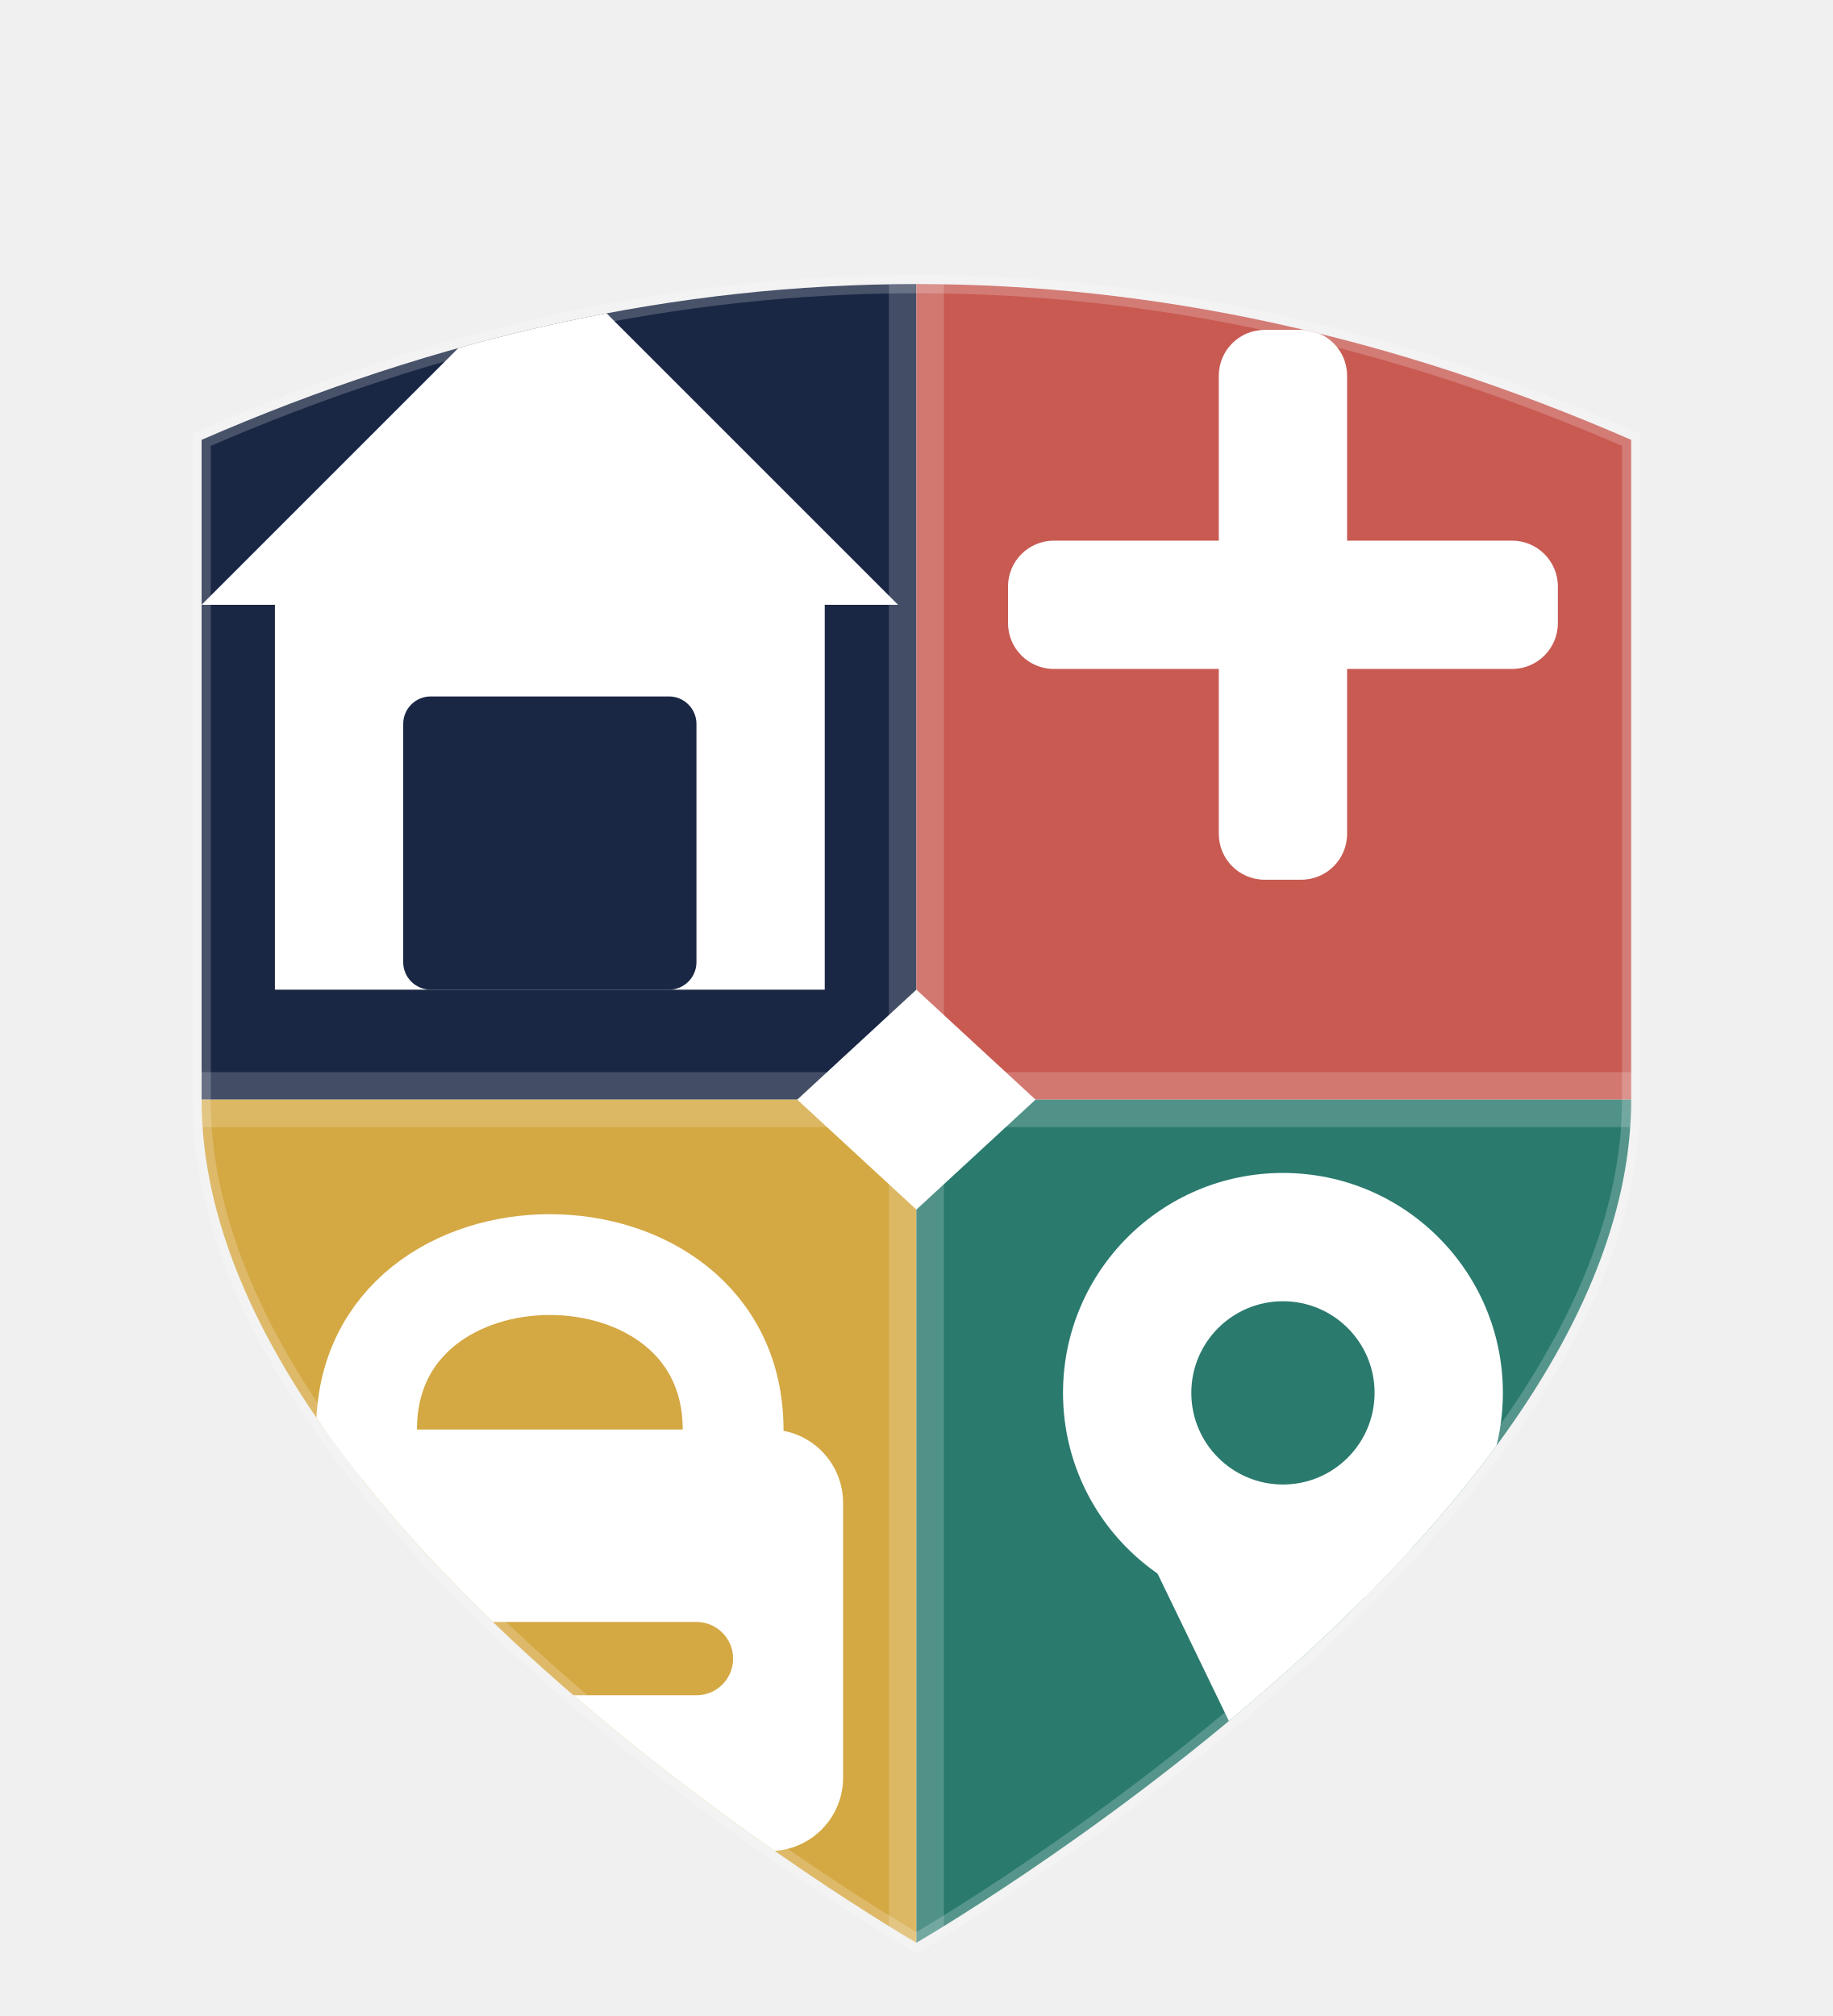
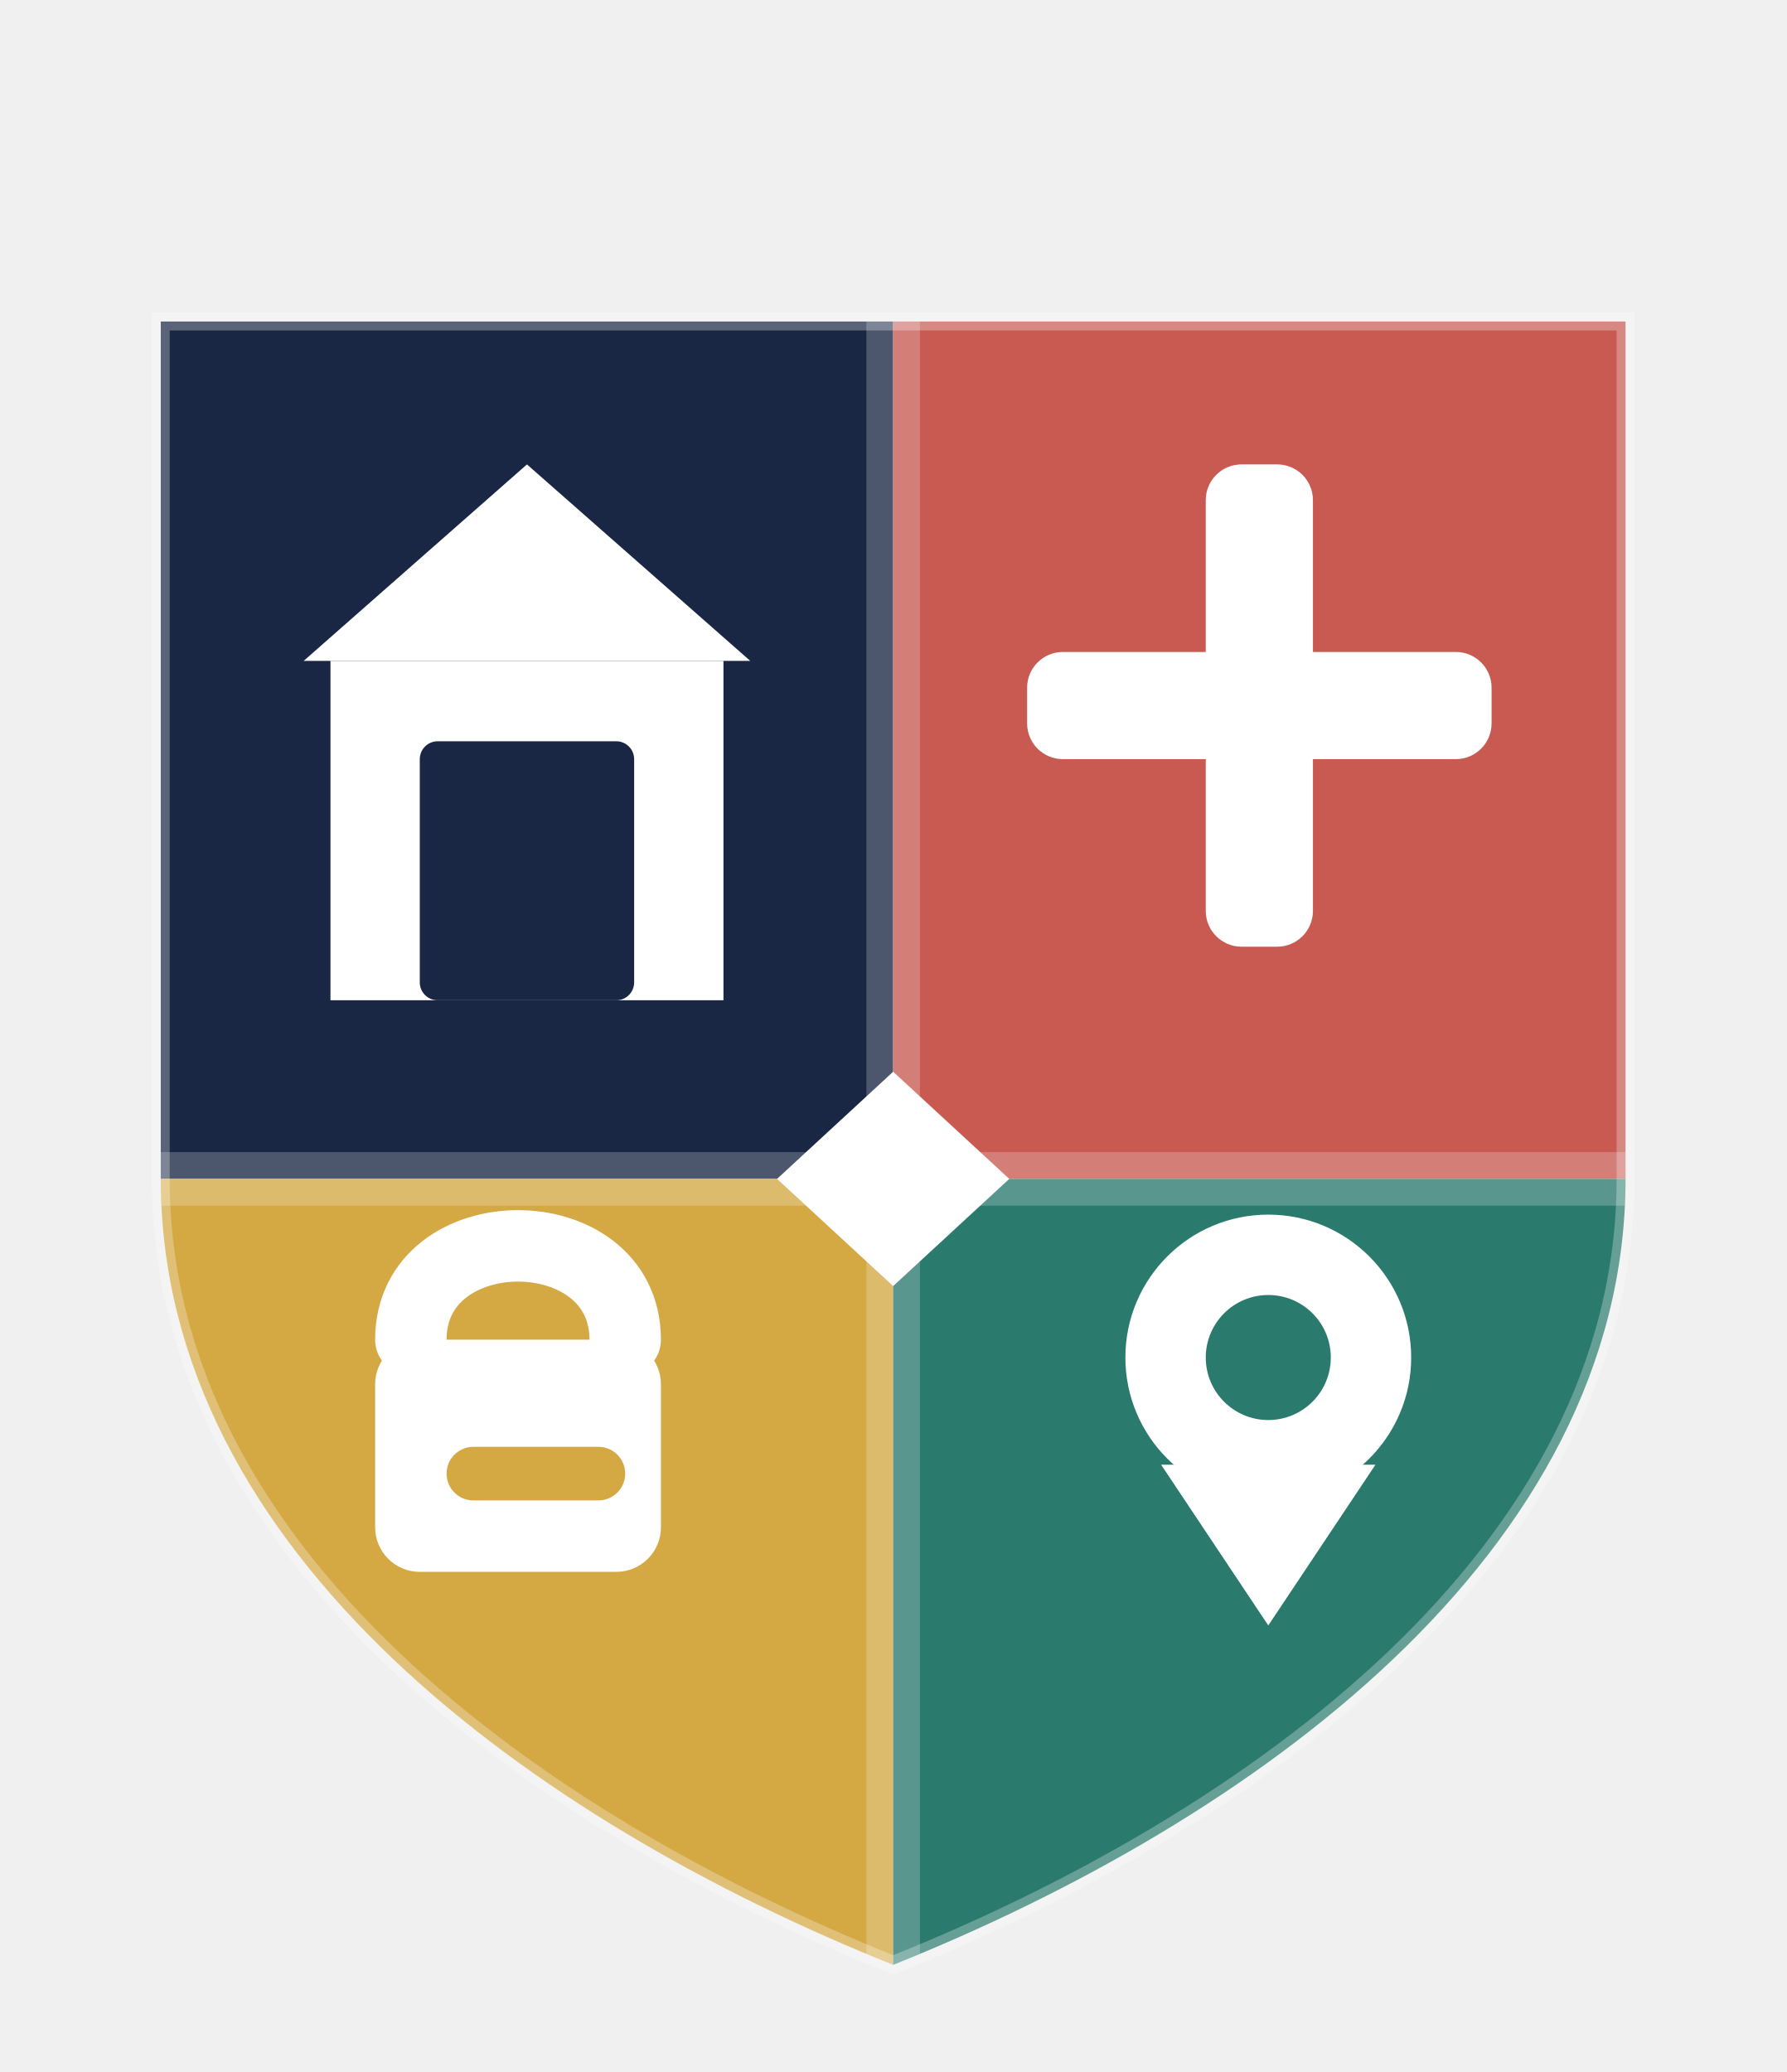
- <svg xmlns="http://www.w3.org/2000/svg" viewBox="0 0 200 220" fill="none">
+ <svg xmlns="http://www.w3.org/2000/svg" viewBox="0 0 200 232" fill="none">
  <defs>
    <clipPath id="sc">
-       <path d="M22 48 Q100 14 178 48 L178 120 C178 167 100 212 100 212 C100 212 22 167 22 120 Z" />
+       <path d="M18 36 L182 36 L182 132 C182 174 140 204 100 220 C60 204 18 174 18 132 Z" />
    </clipPath>
  </defs>
-   <rect x="0" y="0" width="100" height="120" fill="#1a2744" clip-path="url(#sc)" />
-   <rect x="100" y="0" width="100" height="120" fill="#c85a52" clip-path="url(#sc)" />
-   <rect x="0" y="120" width="100" height="100" fill="#d4a843" clip-path="url(#sc)" />
-   <rect x="100" y="120" width="100" height="100" fill="#2a7a6e" clip-path="url(#sc)" />
-   <rect x="97" y="0" width="6" height="220" fill="rgba(255,255,255,0.18)" clip-path="url(#sc)" />
-   <rect x="0" y="117" width="200" height="6" fill="rgba(255,255,255,0.18)" clip-path="url(#sc)" />
-   <polygon points="100,108 113,120 100,132 87,120" fill="white" clip-path="url(#sc)" />
-   <polygon points="60,28 22,66 98,66" fill="white" clip-path="url(#sc)" />
-   <rect x="30" y="66" width="60" height="42" fill="white" clip-path="url(#sc)" />
-   <rect x="44" y="76" width="32" height="32" rx="3" fill="#1a2744" clip-path="url(#sc)" />
-   <rect x="133" y="36" width="14" height="60" rx="5" fill="white" clip-path="url(#sc)" />
-   <rect x="110" y="59" width="60" height="14" rx="5" fill="white" clip-path="url(#sc)" />
-   <path d="M40 156 C40 132 80 132 80 156" stroke="white" stroke-width="11" fill="none" stroke-linecap="round" clip-path="url(#sc)" />
-   <rect x="28" y="156" width="64" height="46" rx="8" fill="white" clip-path="url(#sc)" />
-   <rect x="40" y="177" width="40" height="8" rx="4" fill="#d4a843" clip-path="url(#sc)" />
-   <circle cx="140" cy="152" r="24" fill="white" clip-path="url(#sc)" />
-   <polygon points="125,169 155,169 140,200" fill="white" clip-path="url(#sc)" />
-   <circle cx="140" cy="152" r="10" fill="#2a7a6e" clip-path="url(#sc)" />
-   <path d="M22 48 Q100 14 178 48 L178 120 C178 167 100 212 100 212 C100 212 22 167 22 120 Z" fill="none" stroke="rgba(255,255,255,0.2)" stroke-width="2" />
+   <rect x="0" y="0" width="100" height="132" fill="#1a2744" clip-path="url(#sc)" />
+   <rect x="100" y="0" width="100" height="132" fill="#c85a52" clip-path="url(#sc)" />
+   <rect x="0" y="132" width="100" height="100" fill="#d4a843" clip-path="url(#sc)" />
+   <rect x="100" y="132" width="100" height="100" fill="#2a7a6e" clip-path="url(#sc)" />
+   <rect x="97" y="0" width="6" height="232" fill="rgba(255,255,255,0.22)" clip-path="url(#sc)" />
+   <rect x="0" y="129" width="200" height="6" fill="rgba(255,255,255,0.22)" clip-path="url(#sc)" />
+   <polygon points="100,120 113,132 100,144 87,132" fill="white" clip-path="url(#sc)" />
+   <polygon points="59,52 34,74 84,74" fill="white" clip-path="url(#sc)" />
+   <rect x="37" y="74" width="44" height="38" fill="white" clip-path="url(#sc)" />
+   <rect x="47" y="83" width="24" height="29" rx="2" fill="#1a2744" clip-path="url(#sc)" />
+   <rect x="135" y="52" width="12" height="54" rx="4" fill="white" clip-path="url(#sc)" />
+   <rect x="115" y="73" width="52" height="12" rx="4" fill="white" clip-path="url(#sc)" />
+   <path d="M46 150 C46 136 70 136 70 150" stroke="white" stroke-width="8" fill="none" stroke-linecap="round" clip-path="url(#sc)" />
+   <rect x="42" y="150" width="32" height="26" rx="5" fill="white" clip-path="url(#sc)" />
+   <rect x="50" y="162" width="20" height="6" rx="3" fill="#d4a843" clip-path="url(#sc)" />
+   <circle cx="142" cy="152" r="16" fill="white" clip-path="url(#sc)" />
+   <polygon points="130,164 154,164 142,182" fill="white" clip-path="url(#sc)" />
+   <circle cx="142" cy="152" r="7" fill="#2a7a6e" clip-path="url(#sc)" />
+   <path d="M18 36 L182 36 L182 132 C182 174 140 204 100 220 C60 204 18 174 18 132 Z" fill="none" stroke="rgba(255,255,255,0.28)" stroke-width="2" />
</svg>
